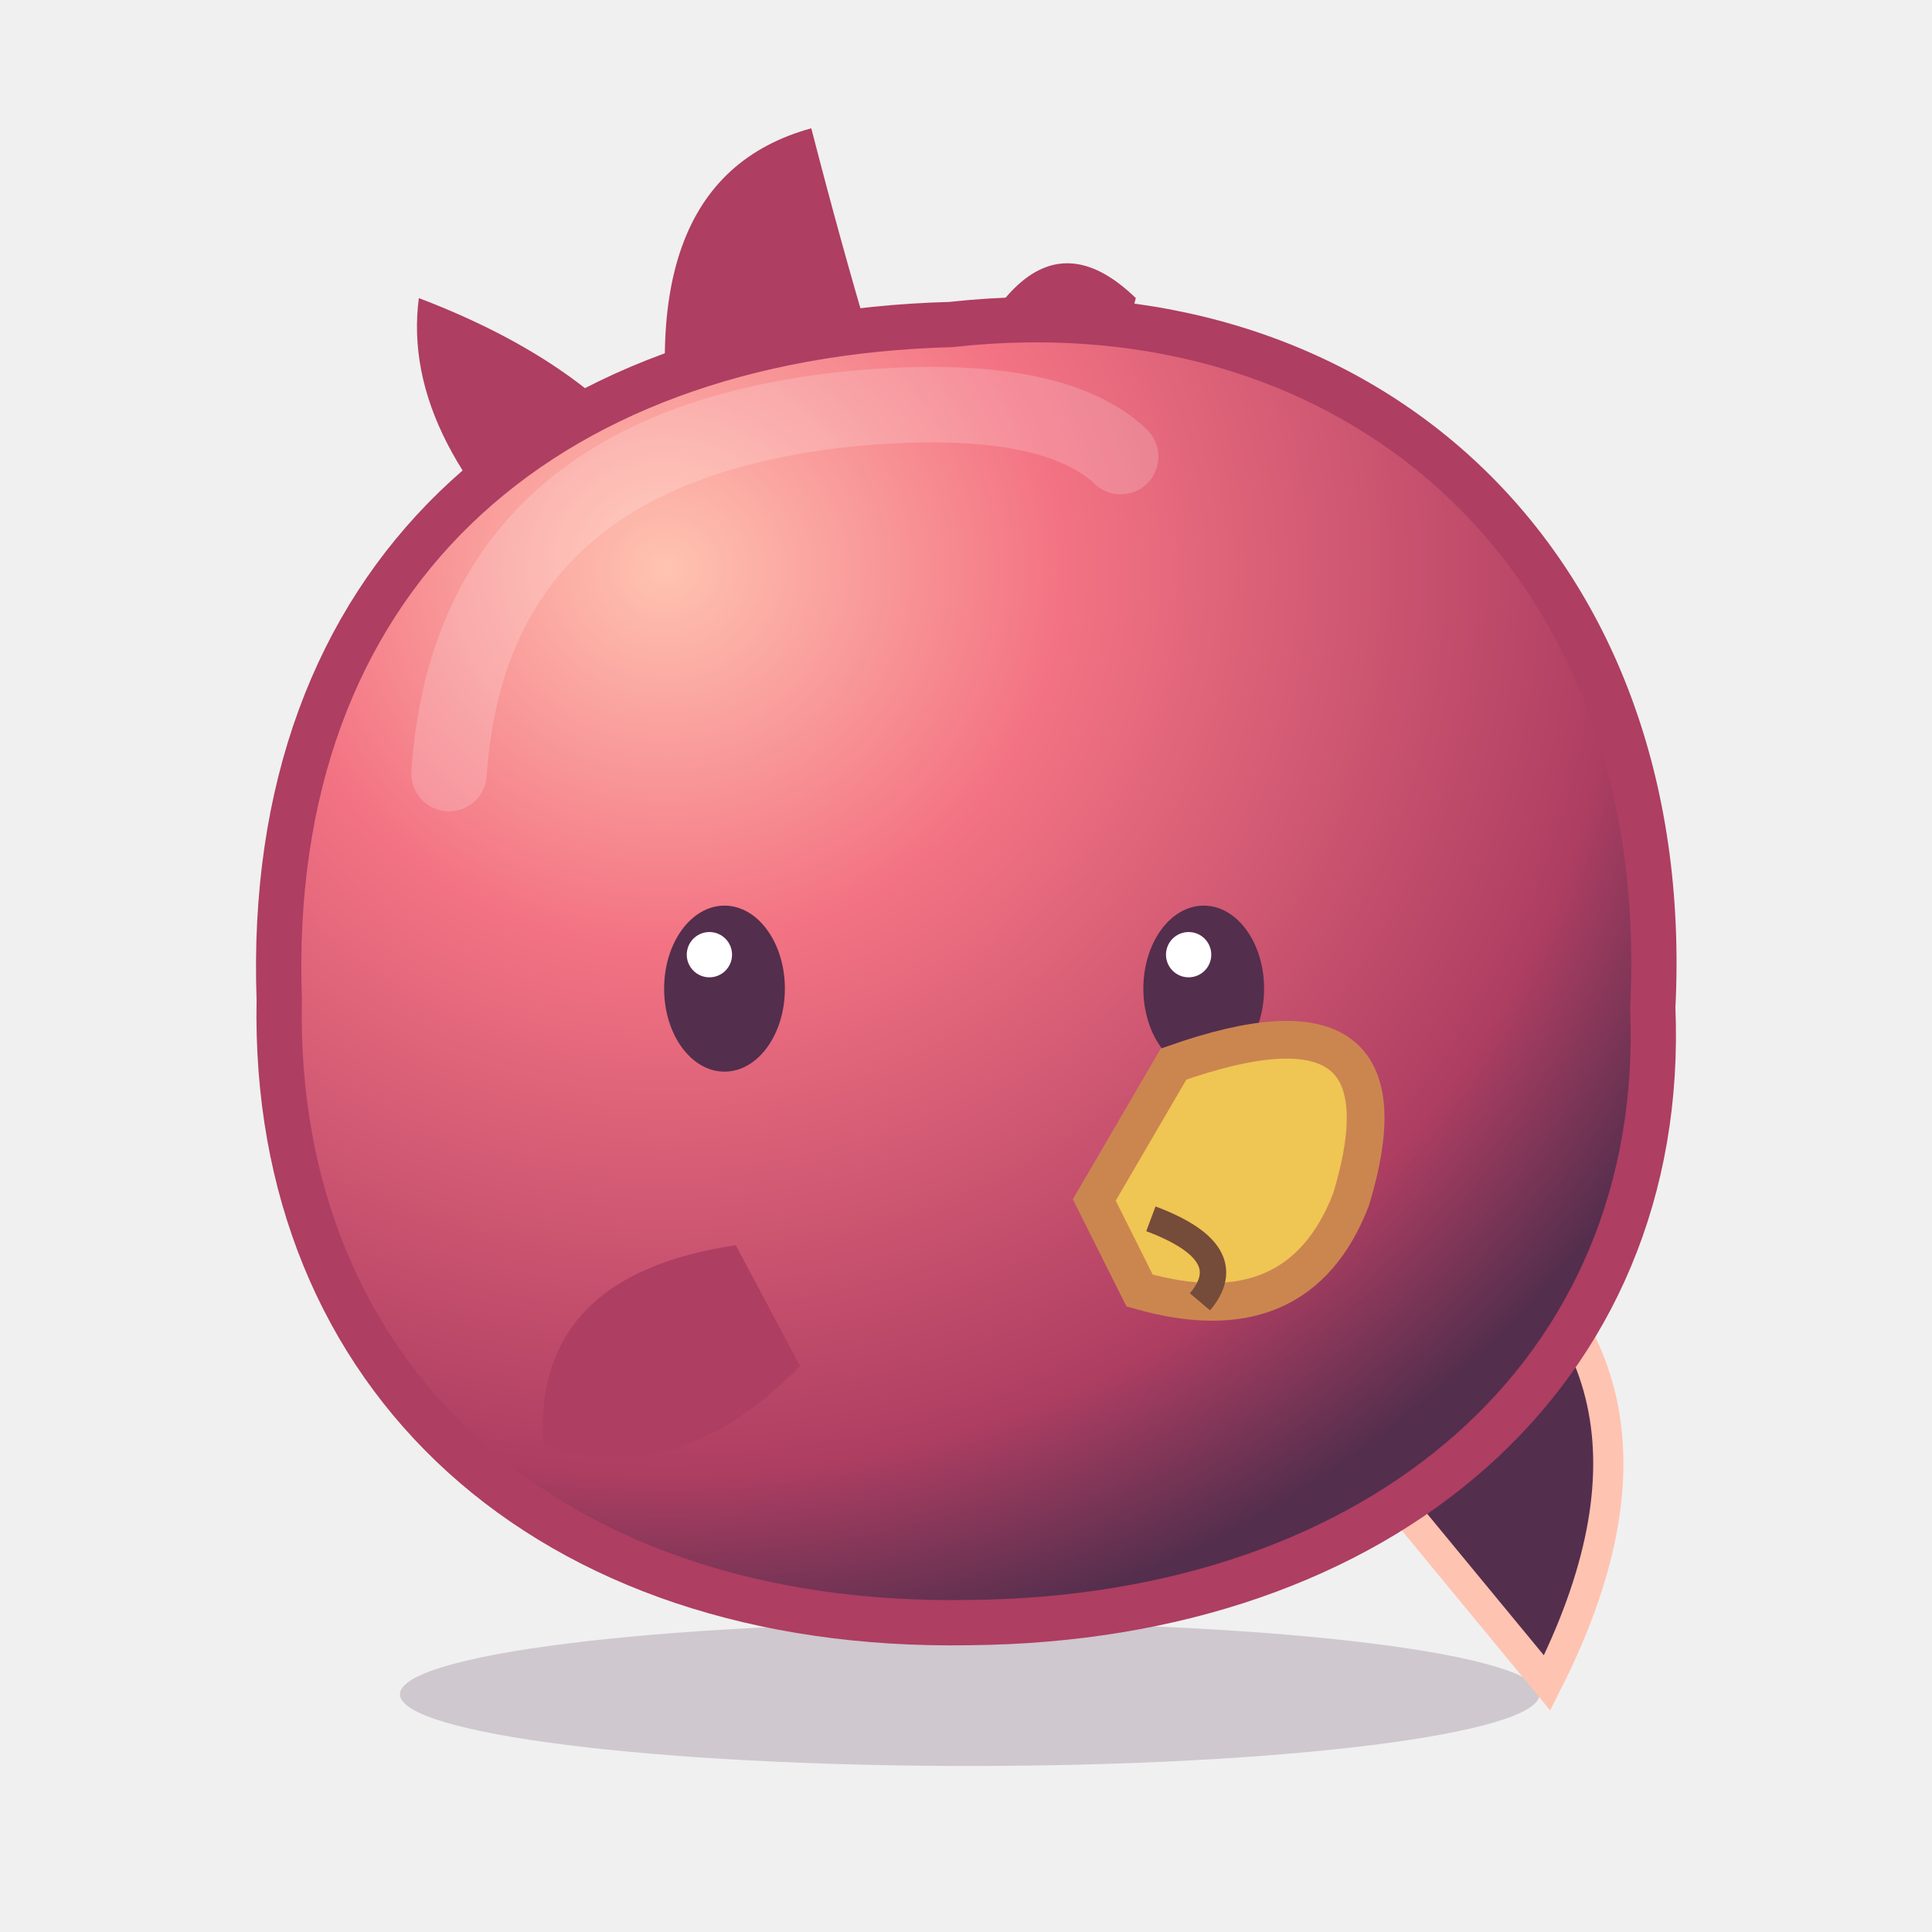
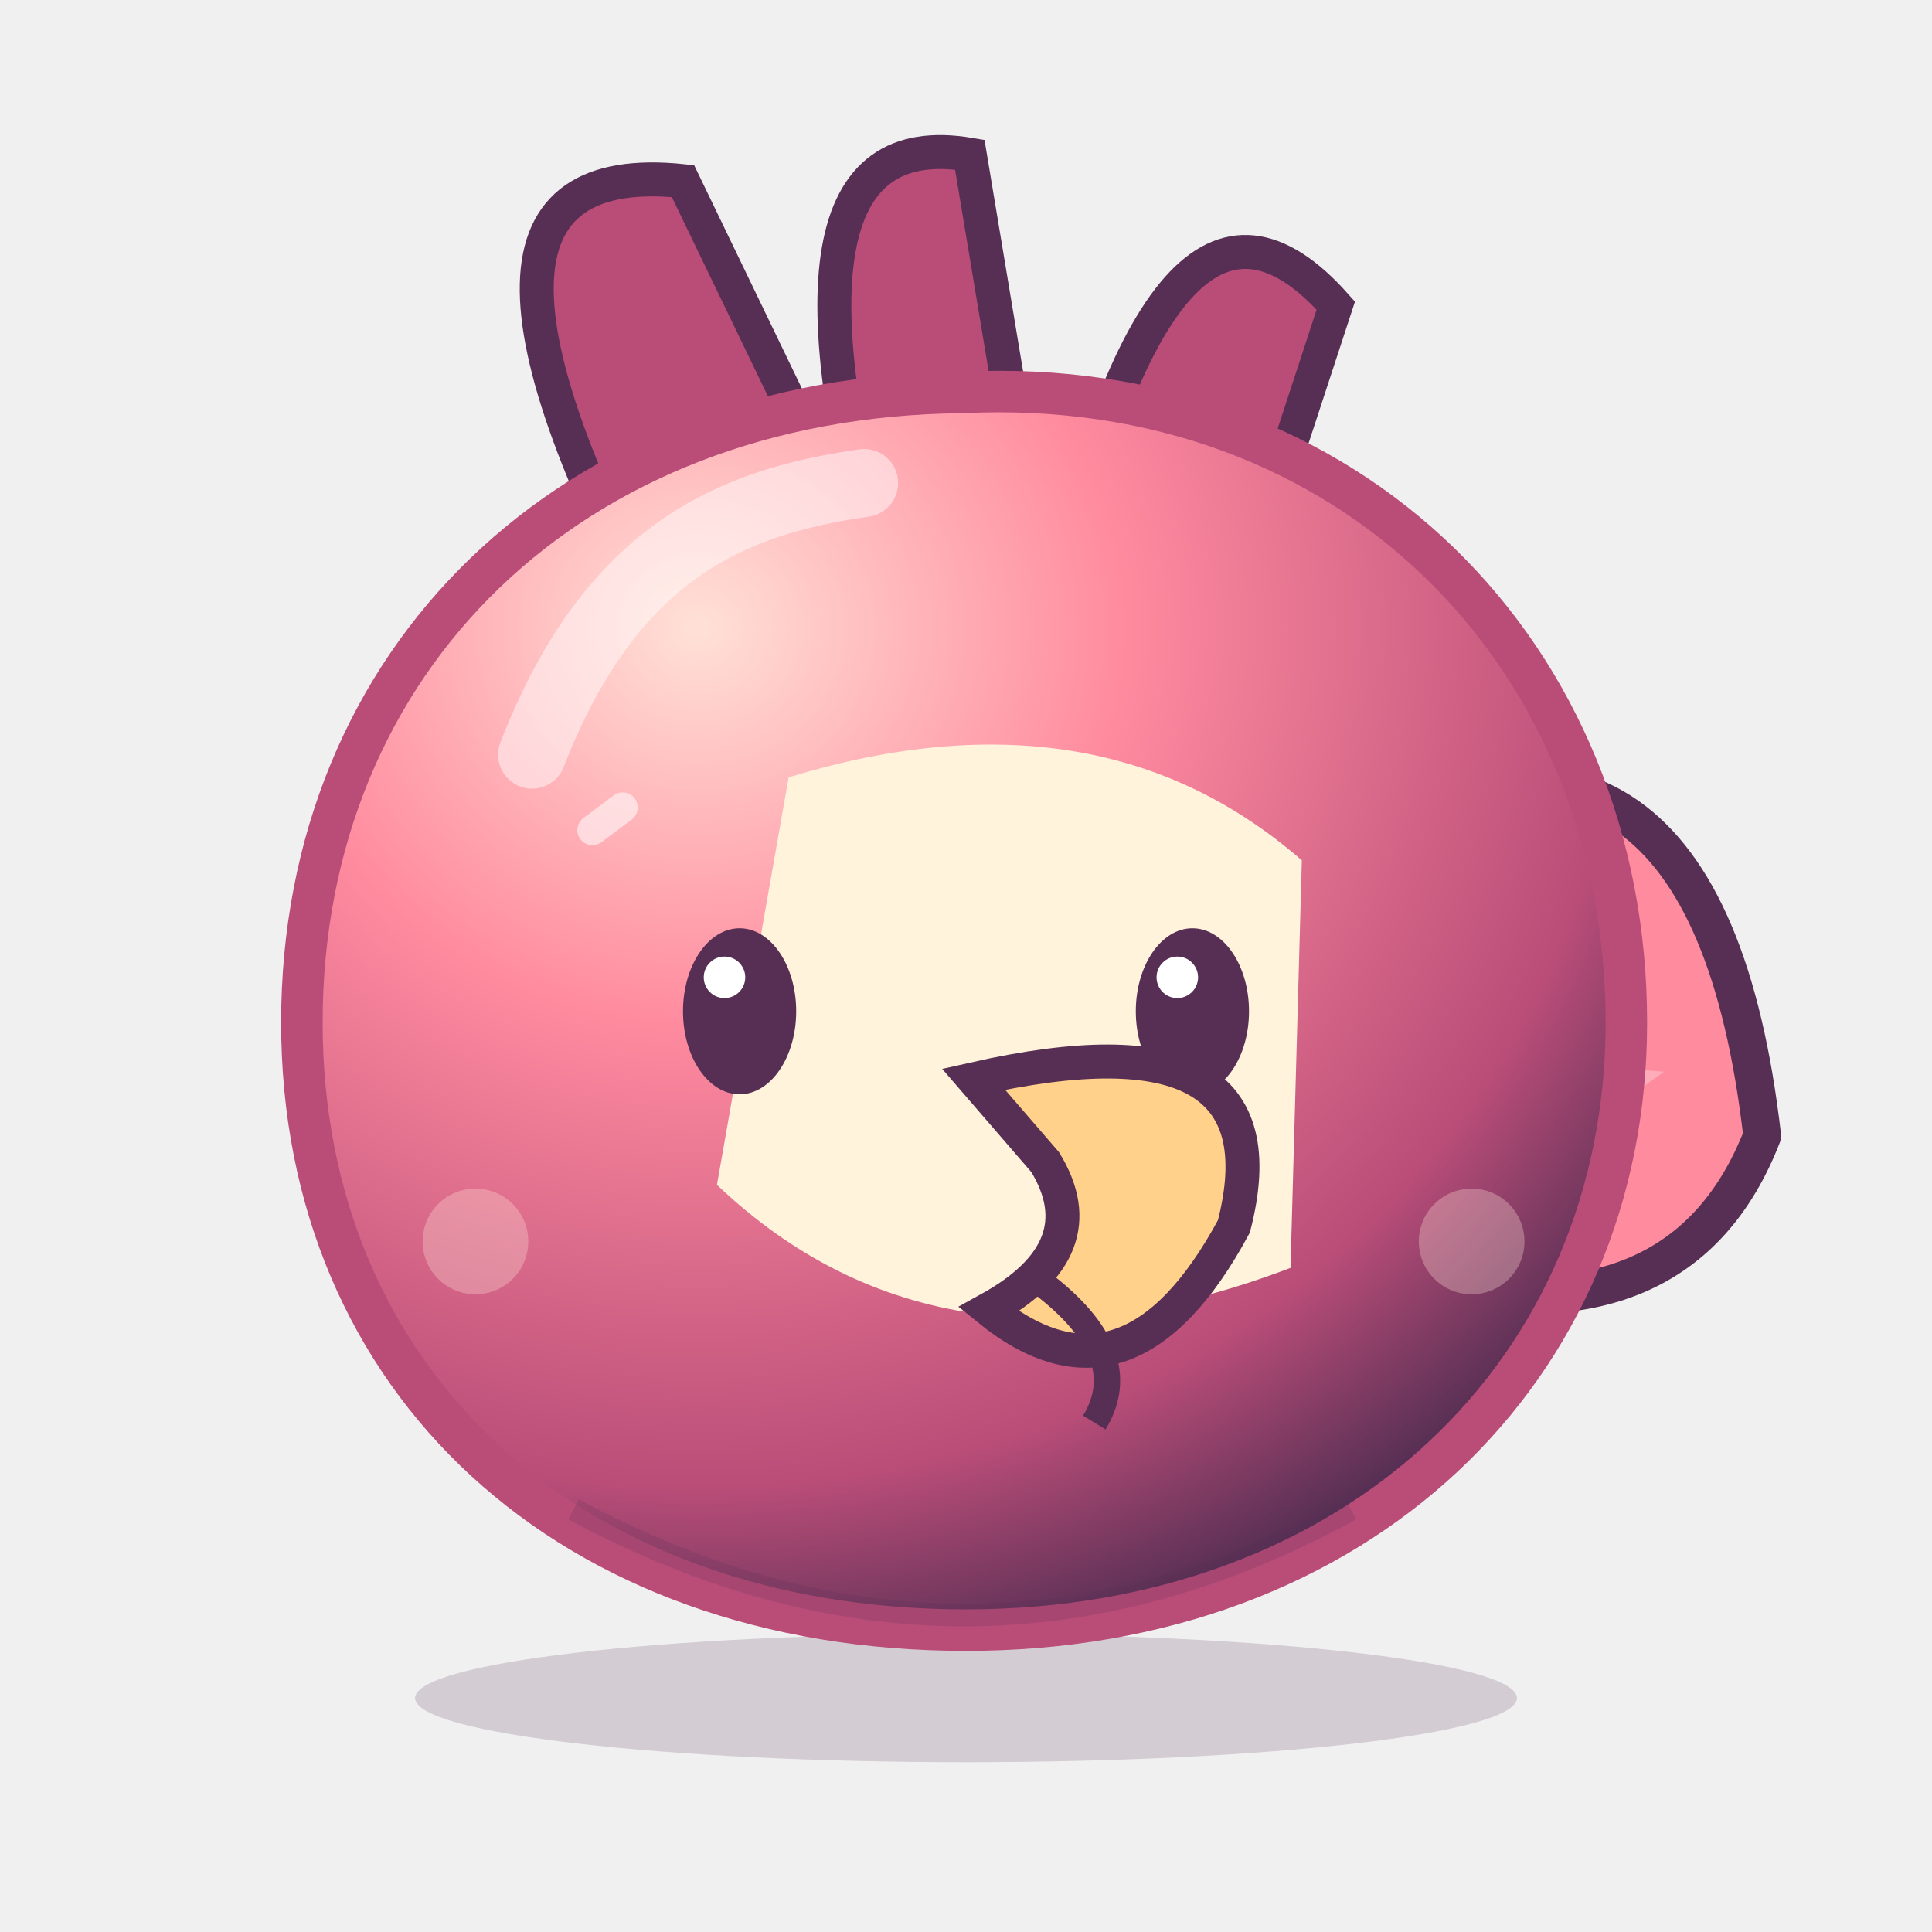
- <svg xmlns="http://www.w3.org/2000/svg" width="512" height="512" viewBox="0 0 512 512">
+ <svg xmlns="http://www.w3.org/2000/svg" width="256" height="256" viewBox="0 0 512 512">
  <defs>
-     <radialGradient id="body" cx="28%" cy="19%" r="85%">
-       <stop offset="0" stop-color="#FFC3B1" />
-       <stop offset=".34" stop-color="#F37383" />
-       <stop offset=".82" stop-color="#AE3E62" />
-       <stop offset="1" stop-color="#542E4D" />
+     <radialGradient id="coat" cx="30%" cy="19%" r="86%">
+       <stop stop-color="#FFE1D7" />
+       <stop offset=".37" stop-color="#FF8B9F" />
+       <stop offset=".81" stop-color="#B94D78" />
+       <stop offset="1" stop-color="#572F54" />
    </radialGradient>
-     <linearGradient id="shine" x1="0" y1="0" x2=".75" y2="1">
-       <stop stop-color="#FFFFFF" stop-opacity=".64" />
+     <radialGradient id="glow" cx="38%" cy="26%" r="68%">
+       <stop stop-color="#FFFFFF" stop-opacity=".34" />
      <stop offset="1" stop-color="#FFFFFF" stop-opacity="0" />
-     </linearGradient>
+     </radialGradient>
  </defs>
-   <ellipse cx="257" cy="449" rx="151" ry="19" fill="#542E4D" opacity=".21" />
-   <path d="M151 157Q106 117 111 79Q161 98 180 131Q164 48 215 34Q231 96 244 131Q267 46 301 79Q285 140 300 168" fill="#AE3E62" />
-   <path d="M382 318Q453 361 410 446L363 389Z" fill="#542E4D" stroke="#FFC3B1" stroke-width="8" />
-   <path d="M252 86C360 74 444 148 438 267C442 364 366 429 257 430C145 432 72 365 74 265C70 153 143 89 252 86Z" fill="url(#body)" stroke="#AE3E62" stroke-width="12" />
-   <path d="M119 205Q125 117 229 108Q279 104 297 121" fill="none" stroke="#FFFFFF" stroke-width="20" opacity=".18" stroke-linecap="round" />
-   <ellipse cx="192" cy="262" rx="16" ry="22" fill="#542E4D" />
-   <ellipse cx="319" cy="262" rx="16" ry="22" fill="#542E4D" />
-   <circle cx="188" cy="253" r="6" fill="#FFFFFF" />
-   <circle cx="315" cy="253" r="6" fill="#FFFFFF" />
-   <path d="M195 330Q141 338 144 383Q180 395 212 362" fill="#AE3E62" />
-   <path d="M311 282Q376 259 358 318Q344 354 302 342L290 318Z" fill="#EFC554" stroke="#CB8650" stroke-width="10" />
-   <path d="M305 323Q329 332 318 345" fill="none" stroke="#754B3A" stroke-width="7" />
+   <ellipse cx="256" cy="450" rx="146" ry="17" fill="#572F54" opacity=".19" />
+   <path d="M178 173Q105 40 181 48l55 114Q198 31 257 41l21 126Q308 29 354 81l-38 116Z" fill="#B94D78" stroke="#572F54" stroke-width="9" />
+   <path d="M354 222Q452 171 467 301Q446 355 377 340" fill="#FF8B9F" stroke="#572F54" stroke-width="10" stroke-linejoin="round" />
+   <path d="M384 280l57 4-39 28" fill="#FFB7C3" opacity=".75" />
+   <path d="M255 104C358 99 431 174 431 271C431 363 360 432 256 432C151 432 80 366 80 271C80 175 151 105 255 104Z" fill="url(#coat)" stroke="#B94D78" stroke-width="11" />
+   <path d="M141 200C162 146 194 133 229 128" stroke="#FFFFFF" stroke-opacity=".48" stroke-width="18" fill="none" stroke-linecap="round" />
+   <path d="M157 220L165 214" stroke="#FFFFFF" stroke-width="8" stroke-linecap="round" opacity=".55" />
+   <path d="M209 206Q291 181 345 228L342 336Q250 371 190 314Z" fill="#FFF3DC" />
+   <ellipse cx="196" cy="268" rx="15" ry="22" fill="#572F54" />
+   <ellipse cx="316" cy="268" rx="15" ry="22" fill="#572F54" />
+   <circle cx="192" cy="259" r="5.5" fill="white" />
+   <circle cx="312" cy="259" r="5.5" fill="white" />
+   <path d="M258 286Q342 267 327 325Q299 377 262 347Q291 331 277 308Z" fill="#FFD18B" stroke="#572F54" stroke-width="9" />
+   <path d="M276 340Q301 359 290 377" fill="none" stroke="#572F54" stroke-width="7" />
+   <path d="M152 400Q256 456 358 400" stroke="#572F54" stroke-opacity=".18" stroke-width="6" fill="none" />
+   <circle cx="126" cy="329" r="14" fill="#FFE1D7" opacity=".32" />
+   <circle cx="390" cy="329" r="14" fill="#FFE1D7" opacity=".32" />
</svg>
